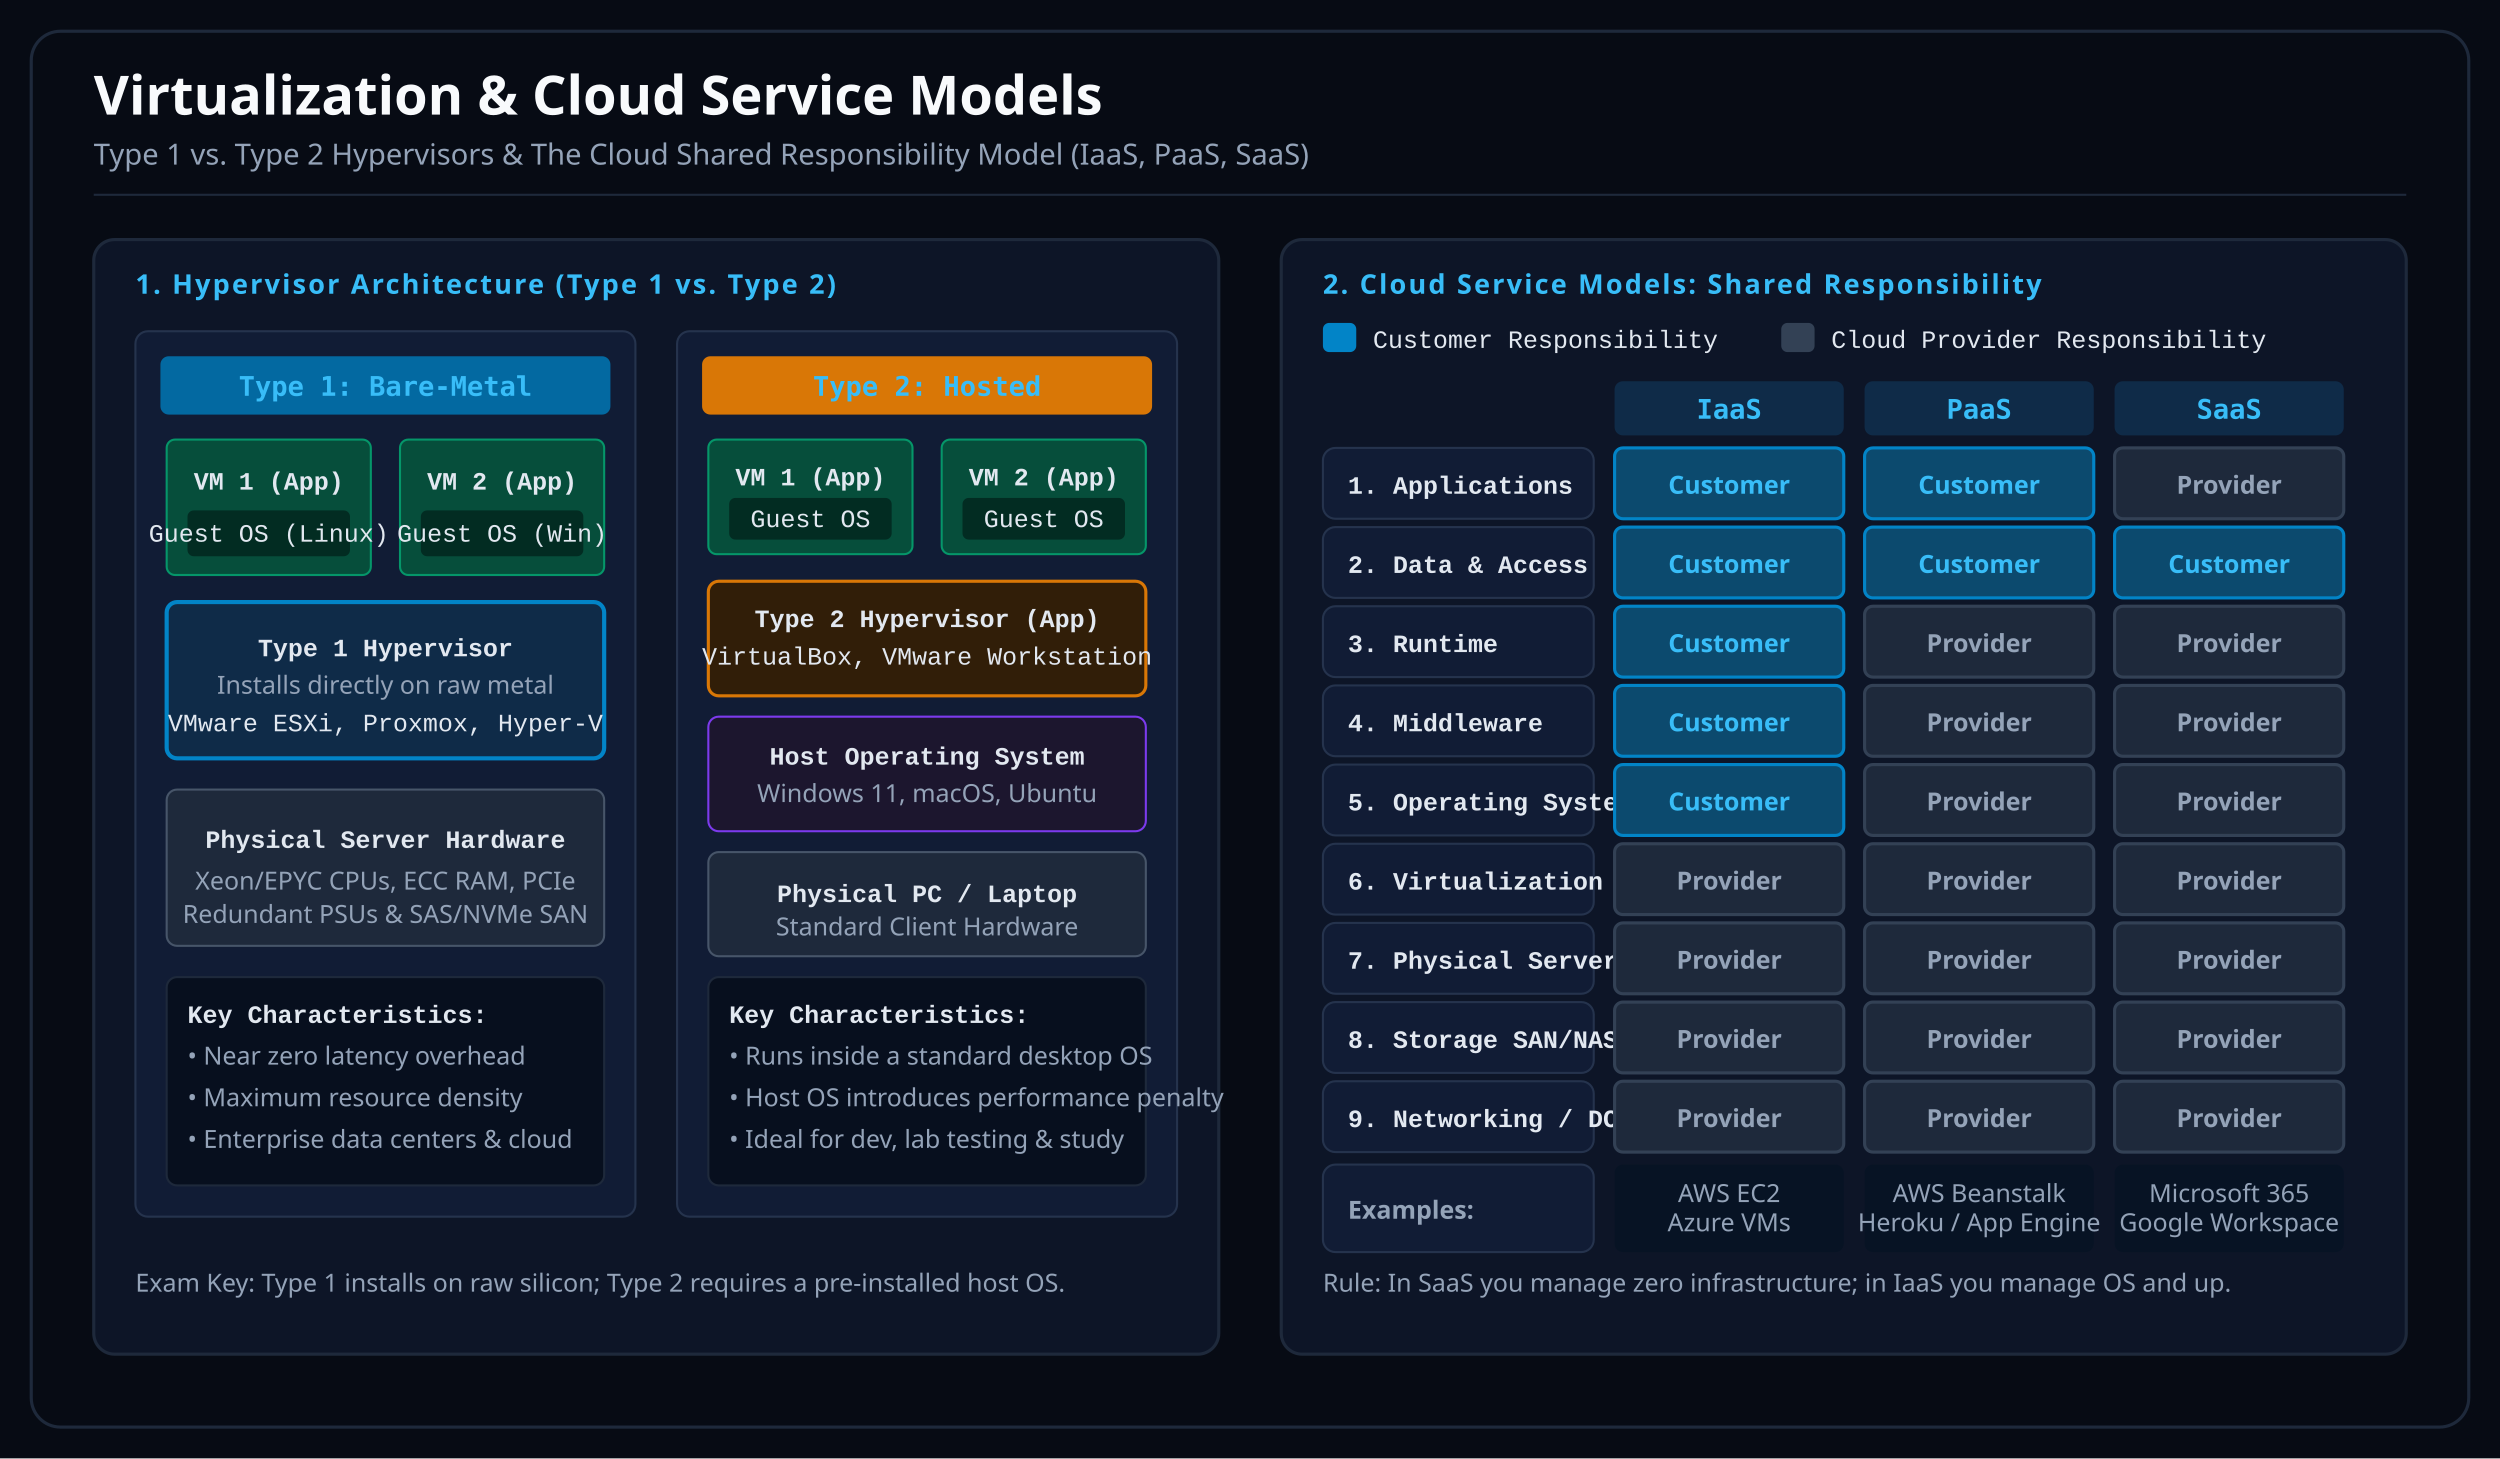
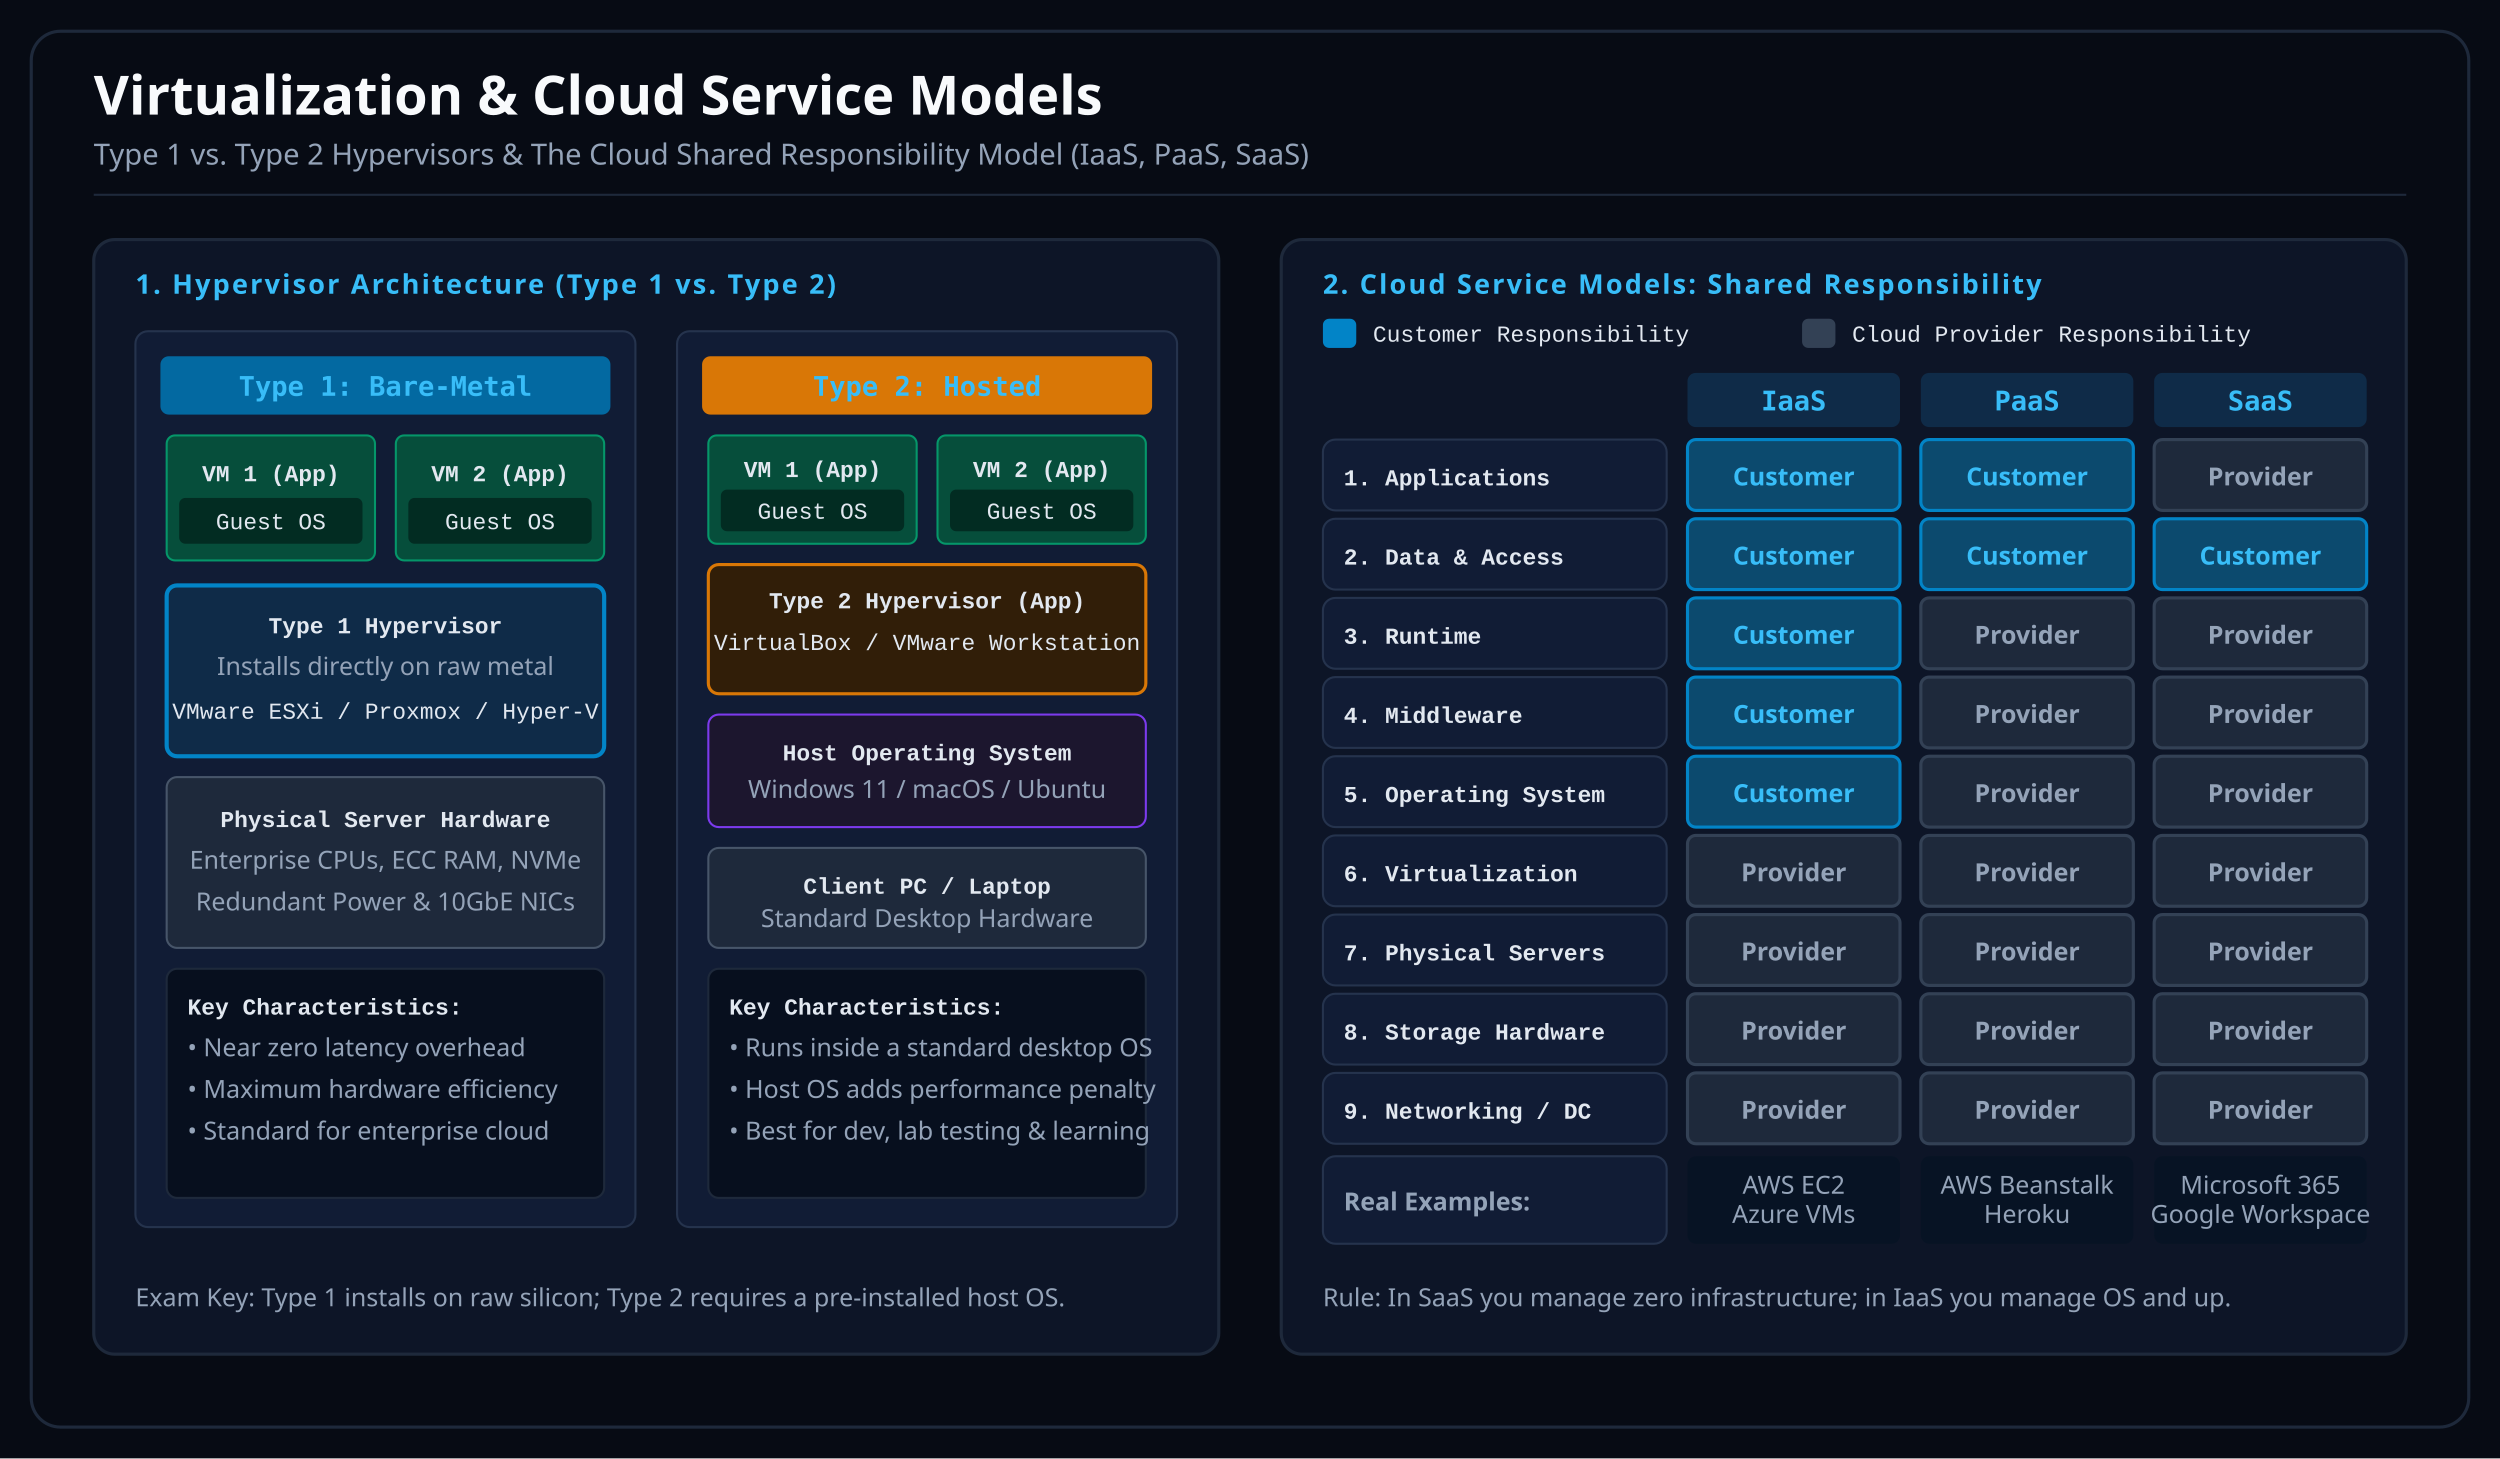
<svg xmlns="http://www.w3.org/2000/svg" viewBox="0 0 1200 700" width="100%" height="100%">
  <defs>
    <style>
      .bg { fill: #070b14; }
      .card-bg { fill: #0d1527; stroke: #1e293b; stroke-width: 1.5; rx: 10px; }
      .inner-card { fill: #111c35; stroke: #25334d; stroke-width: 1; rx: 6px; }
      .text-title { font-family: 'Segoe UI', -apple-system, sans-serif; font-size: 26px; font-weight: 700; fill: #f8fafc; }
      .text-subtitle { font-family: 'Segoe UI', -apple-system, sans-serif; font-size: 14px; fill: #94a3b8; }
      .text-section { font-family: 'Segoe UI', -apple-system, sans-serif; font-size: 13px; font-weight: 700; fill: #38bdf8; letter-spacing: 0.08em; text-transform: uppercase; }
      .text-label { font-family: 'Segoe UI', -apple-system, sans-serif; font-size: 12px; fill: #94a3b8; }
-       .text-val-mono { font-family: 'JetBrains Mono', 'Courier New', monospace; font-size: 12px; fill: #e2e8f0; }
+       .text-val-mono { font-family: 'JetBrains Mono', 'Courier New', monospace; font-size: 11px; fill: #e2e8f0; }
      .th-mono { font-family: 'JetBrains Mono', monospace; font-size: 13px; font-weight: 700; fill: #38bdf8; text-anchor: middle; }
      .layer-customer { fill: #0c4a6e; stroke: #0284c7; stroke-width: 1.5; rx: 4px; }
      .layer-provider { fill: #1e293b; stroke: #334155; stroke-width: 1.5; rx: 4px; }
      .text-layer { font-family: 'Segoe UI', sans-serif; font-size: 12px; font-weight: 600; text-anchor: middle; }
    </style>
  </defs>
  <rect width="1200" height="700" class="bg" />
  <rect x="15" y="15" width="1170" height="670" rx="14" fill="none" stroke="#1e293b" stroke-width="1.5" />
  <g transform="translate(45, 55)">
    <text class="text-title" x="0" y="0">Virtualization &amp; Cloud Service Models</text>
    <text class="text-subtitle" x="0" y="24">Type 1 vs. Type 2 Hypervisors &amp; The Cloud Shared Responsibility Model (IaaS, PaaS, SaaS)</text>
    <rect x="0" y="38" width="1110" height="1" fill="#1e293b" />
  </g>
  <g transform="translate(45, 115)">
    <rect width="540" height="535" class="card-bg" />
    <text class="text-section" x="20" y="26">1. Hypervisor Architecture (Type 1 vs. Type 2)</text>
    <g transform="translate(20, 44)">
-       <rect width="240" height="425" class="inner-card" />
+       <rect width="240" height="430" class="inner-card" />
      <rect x="12" y="12" width="216" height="28" fill="#0369a1" rx="4" />
      <text x="120" y="31" class="th-mono" fill="#ffffff">Type 1: Bare-Metal</text>
-       <g transform="translate(15, 52)">
-         <rect width="98" height="65" fill="#064e3b" stroke="#059669" rx="4" />
-         <text x="49" y="24" class="text-val-mono" fill="#34d399" text-anchor="middle" font-weight="700">VM 1 (App)</text>
-         <rect x="10" y="34" width="78" height="22" fill="#022c22" rx="3" />
-         <text x="49" y="49" class="text-val-mono" fill="#6ee7b7" text-anchor="middle" font-size="10px">Guest OS (Linux)</text>
-         <rect x="112" width="98" height="65" fill="#064e3b" stroke="#059669" rx="4" />
-         <text x="161" y="24" class="text-val-mono" fill="#34d399" text-anchor="middle" font-weight="700">VM 2 (App)</text>
-         <rect x="122" y="34" width="78" height="22" fill="#022c22" rx="3" />
-         <text x="161" y="49" class="text-val-mono" fill="#6ee7b7" text-anchor="middle" font-size="10px">Guest OS (Win)</text>
-       </g>
-       <rect x="15" y="130" width="210" height="75" fill="#0f2b48" stroke="#0284c7" stroke-width="2" rx="5" />
-       <text x="120" y="156" class="text-val-mono" fill="#38bdf8" text-anchor="middle" font-size="13px" font-weight="700">Type 1 Hypervisor</text>
-       <text x="120" y="174" class="text-label" text-anchor="middle" fill="#93c5fd">Installs directly on raw metal</text>
-       <text x="120" y="192" class="text-val-mono" text-anchor="middle" fill="#7dd3fc" font-size="10px">VMware ESXi, Proxmox, Hyper-V</text>
-       <rect x="15" y="220" width="210" height="75" fill="#1e293b" stroke="#475569" rx="5" />
-       <text x="120" y="248" class="text-val-mono" fill="#f8fafc" text-anchor="middle" font-weight="700">Physical Server Hardware</text>
-       <text x="120" y="268" class="text-label" text-anchor="middle">Xeon/EPYC CPUs, ECC RAM, PCIe</text>
-       <text x="120" y="284" class="text-label" text-anchor="middle">Redundant PSUs &amp; SAS/NVMe SAN</text>
-       <rect x="15" y="310" width="210" height="100" fill="#070f1e" rx="5" stroke="#1e293b" />
-       <text x="25" y="332" class="text-val-mono" fill="#34d399" font-weight="700">Key Characteristics:</text>
-       <text x="25" y="352" class="text-label" fill="#cbd5e1">• Near zero latency overhead</text>
-       <text x="25" y="372" class="text-label" fill="#cbd5e1">• Maximum resource density</text>
-       <text x="25" y="392" class="text-label" fill="#cbd5e1">• Enterprise data centers &amp; cloud</text>
+       <g transform="translate(15, 50)">
+         <rect width="100" height="60" fill="#064e3b" stroke="#059669" rx="4" />
+         <text x="50" y="22" class="text-val-mono" fill="#34d399" text-anchor="middle" font-weight="700">VM 1 (App)</text>
+         <rect x="6" y="30" width="88" height="22" fill="#022c22" rx="3" />
+         <text x="50" y="45" class="text-val-mono" fill="#6ee7b7" text-anchor="middle" font-size="9.5px">Guest OS</text>
+         <rect x="110" width="100" height="60" fill="#064e3b" stroke="#059669" rx="4" />
+         <text x="160" y="22" class="text-val-mono" fill="#34d399" text-anchor="middle" font-weight="700">VM 2 (App)</text>
+         <rect x="116" y="30" width="88" height="22" fill="#022c22" rx="3" />
+         <text x="160" y="45" class="text-val-mono" fill="#6ee7b7" text-anchor="middle" font-size="9.5px">Guest OS</text>
+       </g>
+       <rect x="15" y="122" width="210" height="82" fill="#0f2b48" stroke="#0284c7" stroke-width="2" rx="5" />
+       <text x="120" y="145" class="text-val-mono" fill="#38bdf8" text-anchor="middle" font-size="13px" font-weight="700">Type 1 Hypervisor</text>
+       <text x="120" y="165" class="text-label" text-anchor="middle" fill="#93c5fd" font-size="11px">Installs directly on raw metal</text>
+       <text x="120" y="186" class="text-val-mono" text-anchor="middle" fill="#7dd3fc" font-size="9.5px">VMware ESXi / Proxmox / Hyper-V</text>
+       <rect x="15" y="214" width="210" height="82" fill="#1e293b" stroke="#475569" rx="5" />
+       <text x="120" y="238" class="text-val-mono" fill="#f8fafc" text-anchor="middle" font-size="12px" font-weight="700">Physical Server Hardware</text>
+       <text x="120" y="258" class="text-label" text-anchor="middle" font-size="11px">Enterprise CPUs, ECC RAM, NVMe</text>
+       <text x="120" y="278" class="text-label" text-anchor="middle" font-size="11px">Redundant Power &amp; 10GbE NICs</text>
+       <rect x="15" y="306" width="210" height="110" fill="#070f1e" rx="5" stroke="#1e293b" />
+       <text x="25" y="328" class="text-val-mono" fill="#34d399" font-weight="700" font-size="11px">Key Characteristics:</text>
+       <text x="25" y="348" class="text-label" fill="#cbd5e1" font-size="11px">• Near zero latency overhead</text>
+       <text x="25" y="368" class="text-label" fill="#cbd5e1" font-size="11px">• Maximum hardware efficiency</text>
+       <text x="25" y="388" class="text-label" fill="#cbd5e1" font-size="11px">• Standard for enterprise cloud</text>
    </g>
    <g transform="translate(280, 44)">
-       <rect width="240" height="425" class="inner-card" />
+       <rect width="240" height="430" class="inner-card" />
      <rect x="12" y="12" width="216" height="28" fill="#d97706" rx="4" />
      <text x="120" y="31" class="th-mono" fill="#ffffff">Type 2: Hosted</text>
-       <g transform="translate(15, 52)">
-         <rect width="98" height="55" fill="#064e3b" stroke="#059669" rx="4" />
-         <text x="49" y="22" class="text-val-mono" fill="#34d399" text-anchor="middle" font-weight="700">VM 1 (App)</text>
-         <rect x="10" y="28" width="78" height="20" fill="#022c22" rx="3" />
-         <text x="49" y="42" class="text-val-mono" fill="#6ee7b7" text-anchor="middle" font-size="10px">Guest OS</text>
-         <rect x="112" width="98" height="55" fill="#064e3b" stroke="#059669" rx="4" />
-         <text x="161" y="22" class="text-val-mono" fill="#34d399" text-anchor="middle" font-weight="700">VM 2 (App)</text>
-         <rect x="122" y="28" width="78" height="20" fill="#022c22" rx="3" />
-         <text x="161" y="42" class="text-val-mono" fill="#6ee7b7" text-anchor="middle" font-size="10px">Guest OS</text>
-       </g>
-       <rect x="15" y="120" width="210" height="55" fill="#311e08" stroke="#d97706" stroke-width="1.5" rx="5" />
-       <text x="120" y="142" class="text-val-mono" fill="#fbbf24" text-anchor="middle" font-weight="700">Type 2 Hypervisor (App)</text>
-       <text x="120" y="160" class="text-val-mono" text-anchor="middle" fill="#fde68a" font-size="10px">VirtualBox, VMware Workstation</text>
-       <rect x="15" y="185" width="210" height="55" fill="#1c162e" stroke="#7c3aed" rx="5" />
-       <text x="120" y="208" class="text-val-mono" fill="#c084fc" text-anchor="middle" font-weight="700">Host Operating System</text>
-       <text x="120" y="226" class="text-label" text-anchor="middle">Windows 11, macOS, Ubuntu</text>
-       <rect x="15" y="250" width="210" height="50" fill="#1e293b" stroke="#475569" rx="5" />
-       <text x="120" y="274" class="text-val-mono" fill="#f8fafc" text-anchor="middle" font-weight="700">Physical PC / Laptop</text>
-       <text x="120" y="290" class="text-label" text-anchor="middle">Standard Client Hardware</text>
-       <rect x="15" y="310" width="210" height="100" fill="#070f1e" rx="5" stroke="#1e293b" />
-       <text x="25" y="332" class="text-val-mono" fill="#fbbf24" font-weight="700">Key Characteristics:</text>
-       <text x="25" y="352" class="text-label" fill="#cbd5e1">• Runs inside a standard desktop OS</text>
-       <text x="25" y="372" class="text-label" fill="#cbd5e1">• Host OS introduces performance penalty</text>
-       <text x="25" y="392" class="text-label" fill="#cbd5e1">• Ideal for dev, lab testing &amp; study</text>
-     </g>
-     <text x="20" y="505" class="text-label" fill="#94a3b8">Exam Key: Type 1 installs on raw silicon; Type 2 requires a pre-installed host OS.</text>
+       <g transform="translate(15, 50)">
+         <rect width="100" height="52" fill="#064e3b" stroke="#059669" rx="4" />
+         <text x="50" y="20" class="text-val-mono" fill="#34d399" text-anchor="middle" font-weight="700">VM 1 (App)</text>
+         <rect x="6" y="26" width="88" height="20" fill="#022c22" rx="3" />
+         <text x="50" y="40" class="text-val-mono" fill="#6ee7b7" text-anchor="middle" font-size="9.5px">Guest OS</text>
+         <rect x="110" width="100" height="52" fill="#064e3b" stroke="#059669" rx="4" />
+         <text x="160" y="20" class="text-val-mono" fill="#34d399" text-anchor="middle" font-weight="700">VM 2 (App)</text>
+         <rect x="116" y="26" width="88" height="20" fill="#022c22" rx="3" />
+         <text x="160" y="40" class="text-val-mono" fill="#6ee7b7" text-anchor="middle" font-size="9.5px">Guest OS</text>
+       </g>
+       <rect x="15" y="112" width="210" height="62" fill="#311e08" stroke="#d97706" stroke-width="1.5" rx="5" />
+       <text x="120" y="133" class="text-val-mono" fill="#fbbf24" text-anchor="middle" font-size="12px" font-weight="700">Type 2 Hypervisor (App)</text>
+       <text x="120" y="153" class="text-val-mono" text-anchor="middle" fill="#fde68a" font-size="9.5px">VirtualBox / VMware Workstation</text>
+       <rect x="15" y="184" width="210" height="54" fill="#1c162e" stroke="#7c3aed" rx="5" />
+       <text x="120" y="206" class="text-val-mono" fill="#c084fc" text-anchor="middle" font-size="12px" font-weight="700">Host Operating System</text>
+       <text x="120" y="224" class="text-label" text-anchor="middle" font-size="11px">Windows 11 / macOS / Ubuntu</text>
+       <rect x="15" y="248" width="210" height="48" fill="#1e293b" stroke="#475569" rx="5" />
+       <text x="120" y="270" class="text-val-mono" fill="#f8fafc" text-anchor="middle" font-size="12px" font-weight="700">Client PC / Laptop</text>
+       <text x="120" y="286" class="text-label" text-anchor="middle" font-size="10px">Standard Desktop Hardware</text>
+       <rect x="15" y="306" width="210" height="110" fill="#070f1e" rx="5" stroke="#1e293b" />
+       <text x="25" y="328" class="text-val-mono" fill="#fbbf24" font-weight="700" font-size="11px">Key Characteristics:</text>
+       <text x="25" y="348" class="text-label" fill="#cbd5e1" font-size="11px">• Runs inside a standard desktop OS</text>
+       <text x="25" y="368" class="text-label" fill="#cbd5e1" font-size="11px">• Host OS adds performance penalty</text>
+       <text x="25" y="388" class="text-label" fill="#cbd5e1" font-size="11px">• Best for dev, lab testing &amp; learning</text>
+     </g>
+     <text x="20" y="512" class="text-label" fill="#94a3b8">Exam Key: Type 1 installs on raw silicon; Type 2 requires a pre-installed host OS.</text>
  </g>
  <g transform="translate(615, 115)">
    <rect width="540" height="535" class="card-bg" />
    <text class="text-section" x="20" y="26">2. Cloud Service Models: Shared Responsibility</text>
-     <g transform="translate(20, 40)">
+     <g transform="translate(20, 38)">
      <rect x="0" y="0" width="16" height="14" rx="3" fill="#0284c7" />
-       <text x="24" y="12" class="text-val-mono" fill="#38bdf8">Customer Responsibility</text>
-       <rect x="220" y="0" width="16" height="14" rx="3" fill="#334155" />
-       <text x="244" y="12" class="text-val-mono" fill="#94a3b8">Cloud Provider Responsibility</text>
-     </g>
-     <g transform="translate(20, 68)">
-       <rect x="140" y="0" width="110" height="26" fill="#0f2b48" rx="4" />
-       <text x="195" y="18" class="th-mono" font-size="12px">IaaS</text>
-       <rect x="260" y="0" width="110" height="26" fill="#0f2b48" rx="4" />
-       <text x="315" y="18" class="th-mono" font-size="12px">PaaS</text>
-       <rect x="380" y="0" width="110" height="26" fill="#0f2b48" rx="4" />
-       <text x="435" y="18" class="th-mono" font-size="12px">SaaS</text>
+       <text x="24" y="11" class="text-val-mono" fill="#38bdf8">Customer Responsibility</text>
+       <rect x="230" y="0" width="16" height="14" rx="3" fill="#334155" />
+       <text x="254" y="11" class="text-val-mono" fill="#94a3b8">Cloud Provider Responsibility</text>
+     </g>
+     <g transform="translate(20, 64)">
+       <rect x="175" y="0" width="102" height="26" fill="#0f2b48" rx="4" />
+       <text x="226" y="18" class="th-mono" font-size="12px">IaaS</text>
+       <rect x="287" y="0" width="102" height="26" fill="#0f2b48" rx="4" />
+       <text x="338" y="18" class="th-mono" font-size="12px">PaaS</text>
+       <rect x="399" y="0" width="102" height="26" fill="#0f2b48" rx="4" />
+       <text x="450" y="18" class="th-mono" font-size="12px">SaaS</text>
      <g transform="translate(0, 32)">
-         <rect width="130" height="34" class="inner-card" />
-         <text x="12" y="22" class="text-val-mono" font-weight="700">1. Applications</text>
-         <rect x="140" width="110" height="34" class="layer-customer" />
-         <text x="195" y="22" class="text-layer" fill="#38bdf8">Customer</text>
-         <rect x="260" width="110" height="34" class="layer-customer" />
-         <text x="315" y="22" class="text-layer" fill="#38bdf8">Customer</text>
-         <rect x="380" width="110" height="34" class="layer-provider" />
-         <text x="435" y="22" class="text-layer" fill="#94a3b8">Provider</text>
+         <rect width="165" height="34" class="inner-card" />
+         <text x="10" y="22" class="text-val-mono" font-weight="700">1. Applications</text>
+         <rect x="175" width="102" height="34" class="layer-customer" />
+         <text x="226" y="22" class="text-layer" fill="#38bdf8">Customer</text>
+         <rect x="287" width="102" height="34" class="layer-customer" />
+         <text x="338" y="22" class="text-layer" fill="#38bdf8">Customer</text>
+         <rect x="399" width="102" height="34" class="layer-provider" />
+         <text x="450" y="22" class="text-layer" fill="#94a3b8">Provider</text>
      </g>
      <g transform="translate(0, 70)">
-         <rect width="130" height="34" class="inner-card" />
-         <text x="12" y="22" class="text-val-mono" font-weight="700">2. Data &amp; Access</text>
-         <rect x="140" width="110" height="34" class="layer-customer" />
-         <text x="195" y="22" class="text-layer" fill="#38bdf8">Customer</text>
-         <rect x="260" width="110" height="34" class="layer-customer" />
-         <text x="315" y="22" class="text-layer" fill="#38bdf8">Customer</text>
-         <rect x="380" width="110" height="34" class="layer-customer" stroke="#0ea5e9" />
-         <text x="435" y="22" class="text-layer" fill="#38bdf8">Customer</text>
+         <rect width="165" height="34" class="inner-card" />
+         <text x="10" y="22" class="text-val-mono" font-weight="700">2. Data &amp; Access</text>
+         <rect x="175" width="102" height="34" class="layer-customer" />
+         <text x="226" y="22" class="text-layer" fill="#38bdf8">Customer</text>
+         <rect x="287" width="102" height="34" class="layer-customer" />
+         <text x="338" y="22" class="text-layer" fill="#38bdf8">Customer</text>
+         <rect x="399" width="102" height="34" class="layer-customer" stroke="#0ea5e9" />
+         <text x="450" y="22" class="text-layer" fill="#38bdf8">Customer</text>
      </g>
      <g transform="translate(0, 108)">
-         <rect width="130" height="34" class="inner-card" />
-         <text x="12" y="22" class="text-val-mono" font-weight="700">3. Runtime</text>
-         <rect x="140" width="110" height="34" class="layer-customer" />
-         <text x="195" y="22" class="text-layer" fill="#38bdf8">Customer</text>
-         <rect x="260" width="110" height="34" class="layer-provider" />
-         <text x="315" y="22" class="text-layer" fill="#94a3b8">Provider</text>
-         <rect x="380" width="110" height="34" class="layer-provider" />
-         <text x="435" y="22" class="text-layer" fill="#94a3b8">Provider</text>
+         <rect width="165" height="34" class="inner-card" />
+         <text x="10" y="22" class="text-val-mono" font-weight="700">3. Runtime</text>
+         <rect x="175" width="102" height="34" class="layer-customer" />
+         <text x="226" y="22" class="text-layer" fill="#38bdf8">Customer</text>
+         <rect x="287" width="102" height="34" class="layer-provider" />
+         <text x="338" y="22" class="text-layer" fill="#94a3b8">Provider</text>
+         <rect x="399" width="102" height="34" class="layer-provider" />
+         <text x="450" y="22" class="text-layer" fill="#94a3b8">Provider</text>
      </g>
      <g transform="translate(0, 146)">
-         <rect width="130" height="34" class="inner-card" />
-         <text x="12" y="22" class="text-val-mono" font-weight="700">4. Middleware</text>
-         <rect x="140" width="110" height="34" class="layer-customer" />
-         <text x="195" y="22" class="text-layer" fill="#38bdf8">Customer</text>
-         <rect x="260" width="110" height="34" class="layer-provider" />
-         <text x="315" y="22" class="text-layer" fill="#94a3b8">Provider</text>
-         <rect x="380" width="110" height="34" class="layer-provider" />
-         <text x="435" y="22" class="text-layer" fill="#94a3b8">Provider</text>
+         <rect width="165" height="34" class="inner-card" />
+         <text x="10" y="22" class="text-val-mono" font-weight="700">4. Middleware</text>
+         <rect x="175" width="102" height="34" class="layer-customer" />
+         <text x="226" y="22" class="text-layer" fill="#38bdf8">Customer</text>
+         <rect x="287" width="102" height="34" class="layer-provider" />
+         <text x="338" y="22" class="text-layer" fill="#94a3b8">Provider</text>
+         <rect x="399" width="102" height="34" class="layer-provider" />
+         <text x="450" y="22" class="text-layer" fill="#94a3b8">Provider</text>
      </g>
      <g transform="translate(0, 184)">
-         <rect width="130" height="34" class="inner-card" />
-         <text x="12" y="22" class="text-val-mono" font-weight="700">5. Operating System</text>
-         <rect x="140" width="110" height="34" class="layer-customer" />
-         <text x="195" y="22" class="text-layer" fill="#38bdf8">Customer</text>
-         <rect x="260" width="110" height="34" class="layer-provider" />
-         <text x="315" y="22" class="text-layer" fill="#94a3b8">Provider</text>
-         <rect x="380" width="110" height="34" class="layer-provider" />
-         <text x="435" y="22" class="text-layer" fill="#94a3b8">Provider</text>
+         <rect width="165" height="34" class="inner-card" />
+         <text x="10" y="22" class="text-val-mono" font-weight="700">5. Operating System</text>
+         <rect x="175" width="102" height="34" class="layer-customer" />
+         <text x="226" y="22" class="text-layer" fill="#38bdf8">Customer</text>
+         <rect x="287" width="102" height="34" class="layer-provider" />
+         <text x="338" y="22" class="text-layer" fill="#94a3b8">Provider</text>
+         <rect x="399" width="102" height="34" class="layer-provider" />
+         <text x="450" y="22" class="text-layer" fill="#94a3b8">Provider</text>
      </g>
      <g transform="translate(0, 222)">
-         <rect width="130" height="34" class="inner-card" />
-         <text x="12" y="22" class="text-val-mono" font-weight="700">6. Virtualization</text>
-         <rect x="140" width="110" height="34" class="layer-provider" />
-         <text x="195" y="22" class="text-layer" fill="#94a3b8">Provider</text>
-         <rect x="260" width="110" height="34" class="layer-provider" />
-         <text x="315" y="22" class="text-layer" fill="#94a3b8">Provider</text>
-         <rect x="380" width="110" height="34" class="layer-provider" />
-         <text x="435" y="22" class="text-layer" fill="#94a3b8">Provider</text>
+         <rect width="165" height="34" class="inner-card" />
+         <text x="10" y="22" class="text-val-mono" font-weight="700">6. Virtualization</text>
+         <rect x="175" width="102" height="34" class="layer-provider" />
+         <text x="226" y="22" class="text-layer" fill="#94a3b8">Provider</text>
+         <rect x="287" width="102" height="34" class="layer-provider" />
+         <text x="338" y="22" class="text-layer" fill="#94a3b8">Provider</text>
+         <rect x="399" width="102" height="34" class="layer-provider" />
+         <text x="450" y="22" class="text-layer" fill="#94a3b8">Provider</text>
      </g>
      <g transform="translate(0, 260)">
-         <rect width="130" height="34" class="inner-card" />
-         <text x="12" y="22" class="text-val-mono" font-weight="700">7. Physical Servers</text>
-         <rect x="140" width="110" height="34" class="layer-provider" />
-         <text x="195" y="22" class="text-layer" fill="#94a3b8">Provider</text>
-         <rect x="260" width="110" height="34" class="layer-provider" />
-         <text x="315" y="22" class="text-layer" fill="#94a3b8">Provider</text>
-         <rect x="380" width="110" height="34" class="layer-provider" />
-         <text x="435" y="22" class="text-layer" fill="#94a3b8">Provider</text>
+         <rect width="165" height="34" class="inner-card" />
+         <text x="10" y="22" class="text-val-mono" font-weight="700">7. Physical Servers</text>
+         <rect x="175" width="102" height="34" class="layer-provider" />
+         <text x="226" y="22" class="text-layer" fill="#94a3b8">Provider</text>
+         <rect x="287" width="102" height="34" class="layer-provider" />
+         <text x="338" y="22" class="text-layer" fill="#94a3b8">Provider</text>
+         <rect x="399" width="102" height="34" class="layer-provider" />
+         <text x="450" y="22" class="text-layer" fill="#94a3b8">Provider</text>
      </g>
      <g transform="translate(0, 298)">
-         <rect width="130" height="34" class="inner-card" />
-         <text x="12" y="22" class="text-val-mono" font-weight="700">8. Storage SAN/NAS</text>
-         <rect x="140" width="110" height="34" class="layer-provider" />
-         <text x="195" y="22" class="text-layer" fill="#94a3b8">Provider</text>
-         <rect x="260" width="110" height="34" class="layer-provider" />
-         <text x="315" y="22" class="text-layer" fill="#94a3b8">Provider</text>
-         <rect x="380" width="110" height="34" class="layer-provider" />
-         <text x="435" y="22" class="text-layer" fill="#94a3b8">Provider</text>
+         <rect width="165" height="34" class="inner-card" />
+         <text x="10" y="22" class="text-val-mono" font-weight="700">8. Storage Hardware</text>
+         <rect x="175" width="102" height="34" class="layer-provider" />
+         <text x="226" y="22" class="text-layer" fill="#94a3b8">Provider</text>
+         <rect x="287" width="102" height="34" class="layer-provider" />
+         <text x="338" y="22" class="text-layer" fill="#94a3b8">Provider</text>
+         <rect x="399" width="102" height="34" class="layer-provider" />
+         <text x="450" y="22" class="text-layer" fill="#94a3b8">Provider</text>
      </g>
      <g transform="translate(0, 336)">
-         <rect width="130" height="34" class="inner-card" />
-         <text x="12" y="22" class="text-val-mono" font-weight="700">9. Networking / DC</text>
-         <rect x="140" width="110" height="34" class="layer-provider" />
-         <text x="195" y="22" class="text-layer" fill="#94a3b8">Provider</text>
-         <rect x="260" width="110" height="34" class="layer-provider" />
-         <text x="315" y="22" class="text-layer" fill="#94a3b8">Provider</text>
-         <rect x="380" width="110" height="34" class="layer-provider" />
-         <text x="435" y="22" class="text-layer" fill="#94a3b8">Provider</text>
+         <rect width="165" height="34" class="inner-card" />
+         <text x="10" y="22" class="text-val-mono" font-weight="700">9. Networking / DC</text>
+         <rect x="175" width="102" height="34" class="layer-provider" />
+         <text x="226" y="22" class="text-layer" fill="#94a3b8">Provider</text>
+         <rect x="287" width="102" height="34" class="layer-provider" />
+         <text x="338" y="22" class="text-layer" fill="#94a3b8">Provider</text>
+         <rect x="399" width="102" height="34" class="layer-provider" />
+         <text x="450" y="22" class="text-layer" fill="#94a3b8">Provider</text>
      </g>
      <g transform="translate(0, 376)">
-         <rect width="130" height="42" class="inner-card" />
-         <text x="12" y="26" class="text-label" font-weight="700" fill="#38bdf8">Examples:</text>
-         <rect x="140" width="110" height="42" fill="#071324" rx="4" />
-         <text x="195" y="18" class="text-label" text-anchor="middle" fill="#cbd5e1">AWS EC2</text>
-         <text x="195" y="32" class="text-label" text-anchor="middle" fill="#cbd5e1">Azure VMs</text>
-         <rect x="260" width="110" height="42" fill="#071324" rx="4" />
-         <text x="315" y="18" class="text-label" text-anchor="middle" fill="#cbd5e1">AWS Beanstalk</text>
-         <text x="315" y="32" class="text-label" text-anchor="middle" fill="#cbd5e1">Heroku / App Engine</text>
-         <rect x="380" width="110" height="42" fill="#071324" rx="4" />
-         <text x="435" y="18" class="text-label" text-anchor="middle" fill="#cbd5e1">Microsoft 365</text>
-         <text x="435" y="32" class="text-label" text-anchor="middle" fill="#cbd5e1">Google Workspace</text>
-       </g>
-     </g>
-     <text x="20" y="505" class="text-label" fill="#94a3b8">Rule: In SaaS you manage zero infrastructure; in IaaS you manage OS and up.</text>
+         <rect width="165" height="42" class="inner-card" />
+         <text x="10" y="26" class="text-label" font-weight="700" fill="#38bdf8">Real Examples:</text>
+         <rect x="175" width="102" height="42" fill="#071324" rx="4" />
+         <text x="226" y="18" class="text-label" text-anchor="middle" fill="#cbd5e1" font-size="11px">AWS EC2</text>
+         <text x="226" y="32" class="text-label" text-anchor="middle" fill="#cbd5e1" font-size="11px">Azure VMs</text>
+         <rect x="287" width="102" height="42" fill="#071324" rx="4" />
+         <text x="338" y="18" class="text-label" text-anchor="middle" fill="#cbd5e1" font-size="11px">AWS Beanstalk</text>
+         <text x="338" y="32" class="text-label" text-anchor="middle" fill="#cbd5e1" font-size="11px">Heroku</text>
+         <rect x="399" width="102" height="42" fill="#071324" rx="4" />
+         <text x="450" y="18" class="text-label" text-anchor="middle" fill="#cbd5e1" font-size="11px">Microsoft 365</text>
+         <text x="450" y="32" class="text-label" text-anchor="middle" fill="#cbd5e1" font-size="11px">Google Workspace</text>
+       </g>
+     </g>
+     <text x="20" y="512" class="text-label" fill="#94a3b8">Rule: In SaaS you manage zero infrastructure; in IaaS you manage OS and up.</text>
  </g>
</svg>
